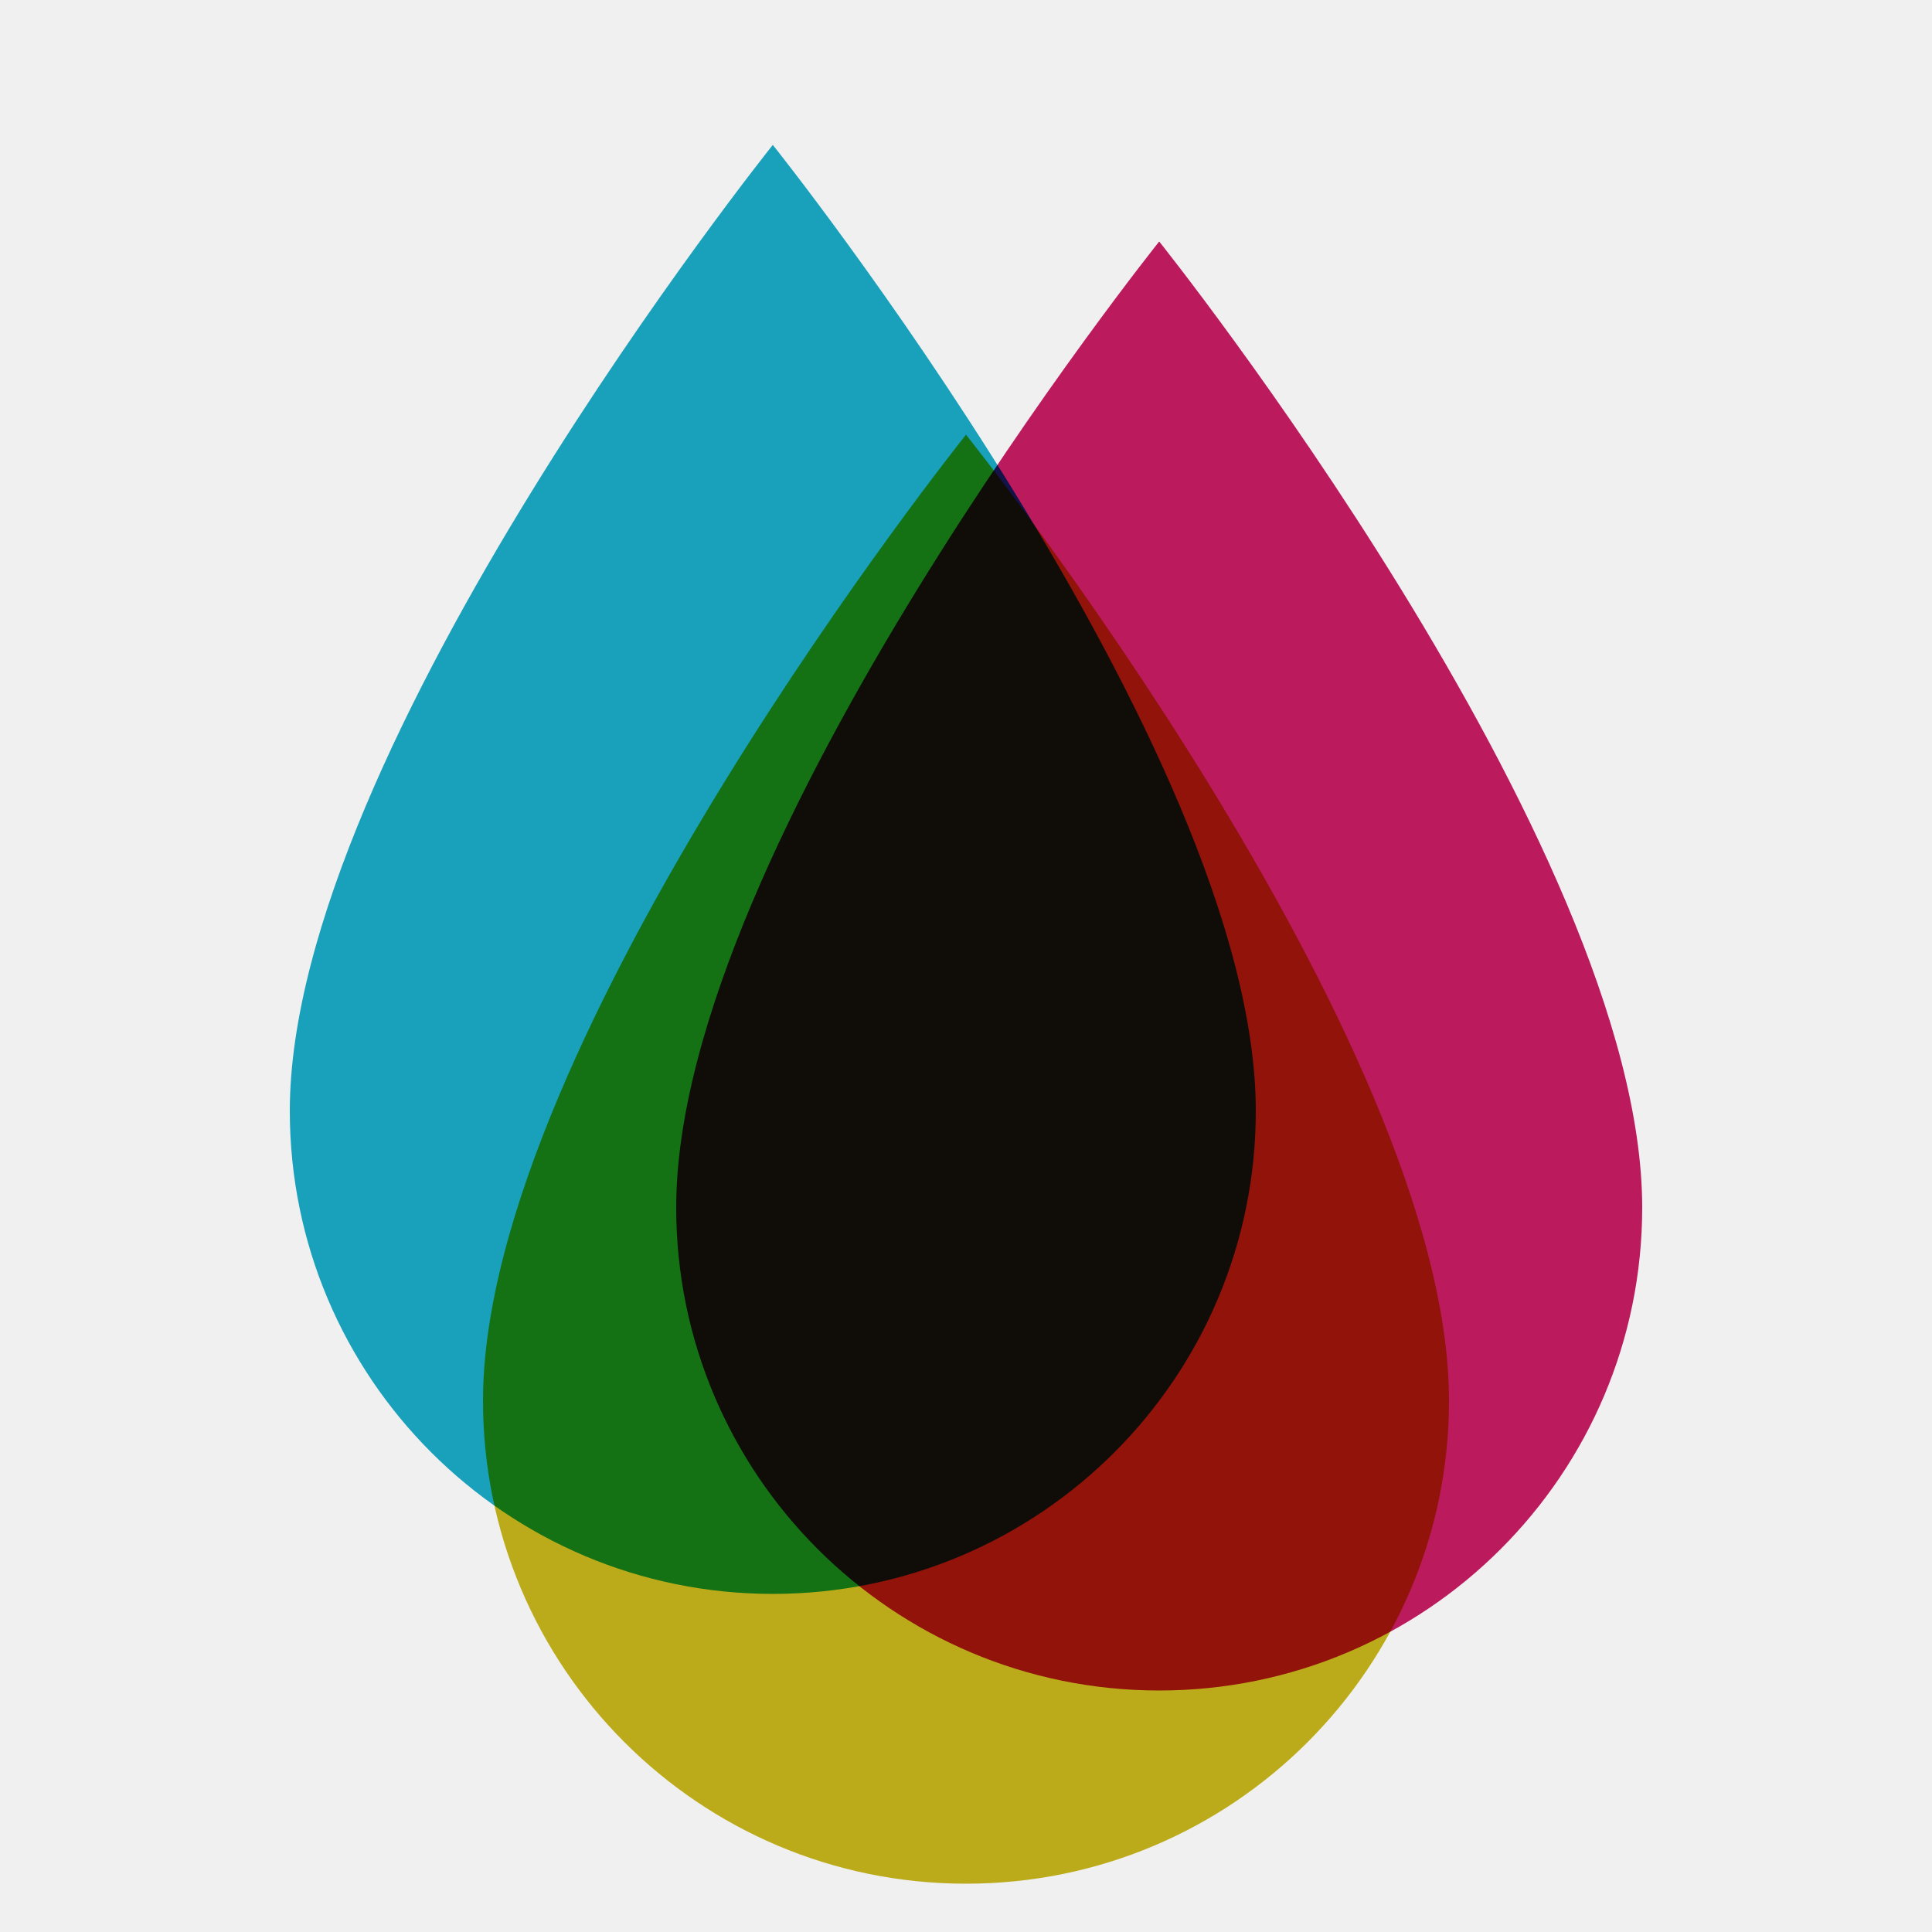
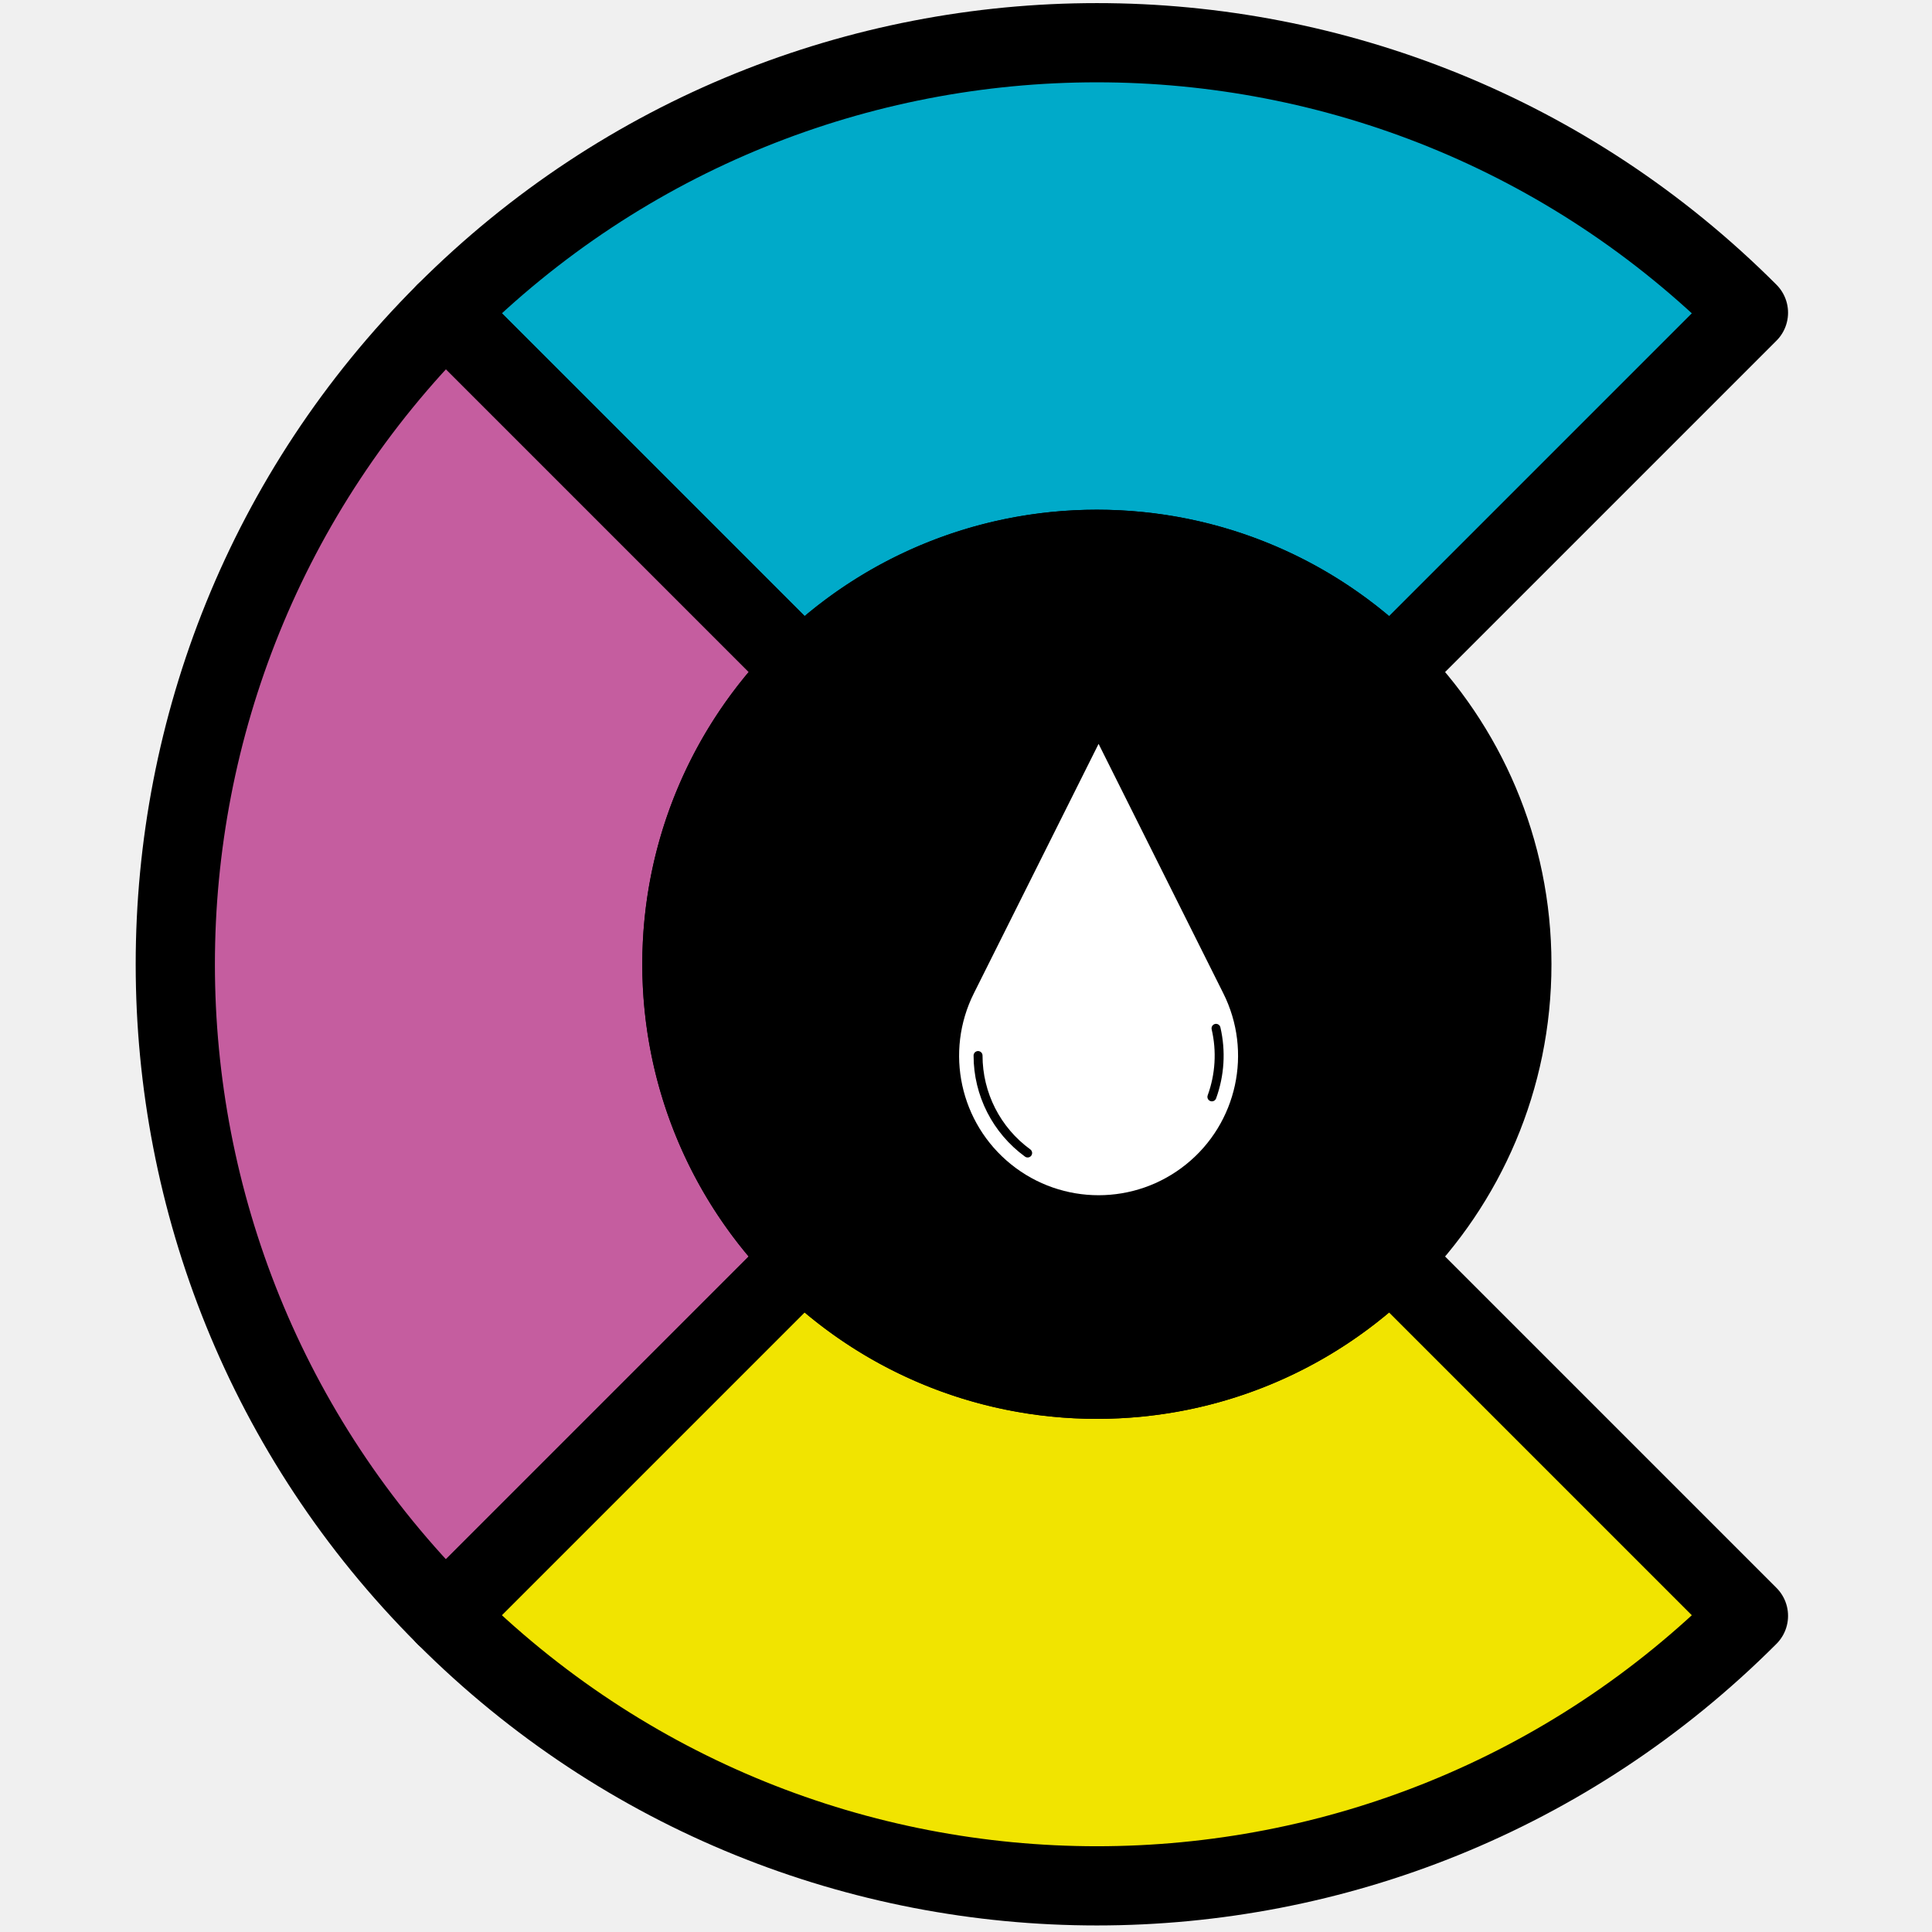
- <svg xmlns="http://www.w3.org/2000/svg" viewBox="0 0 40 40">
-   <path d="M16 3C16 3 6 15.5 6 23a10 10 0 0 0 20 0C26 15.5 16 3 16 3Z" fill="#1BAAC7" style="mix-blend-mode:multiply" />
-   <path d="M24 5C24 5 14 17.5 14 25a10 10 0 0 0 20 0C34 17.5 24 5 24 5Z" fill="#C71C63" style="mix-blend-mode:multiply" />
-   <path d="M20 9C20 9 10 21.5 10 29a10 10 0 0 0 20 0C30 21.5 20 9 20 9Z" fill="#C7B61C" style="mix-blend-mode:multiply" />
+ <svg xmlns="http://www.w3.org/2000/svg" viewBox="-21.5 13 561 561">
+   <g stroke="#000" stroke-width="23" stroke-linejoin="round">
+     <path fill="#00AAC9" d="M486.2 103.8A267.5 267.5 0 0 0 107.8 103.8L211.8 207.8A120.5 120.5 0 0 1 382.2 207.8Z" />
+     <path fill="#C55D9F" d="M107.8 103.8A267.5 267.5 0 0 0 107.8 482.2L211.8 378.2A120.5 120.5 0 0 1 211.8 207.8Z" />
+     <path fill="#F1E400" d="M107.8 482.2A267.5 267.5 0 0 0 486.2 482.2L382.2 378.2A120.5 120.5 0 0 1 211.8 378.2Z" />
+   </g>
+   <circle cx="297" cy="293" r="132" />
+   <path fill="#fff" d="M297.5 229L333.7 301.4A40.5 40.5 0 1 1 261.3 301.4Z" />
+   <g fill="none" stroke="#000" stroke-width="2.6" stroke-linecap="round">
+     <path d="M262.5 319.5A35 35 0 0 0 276.9 347.8" />
+     <path d="M331.6 311.6A35 35 0 0 1 330.4 331.5" />
+   </g>
</svg>
